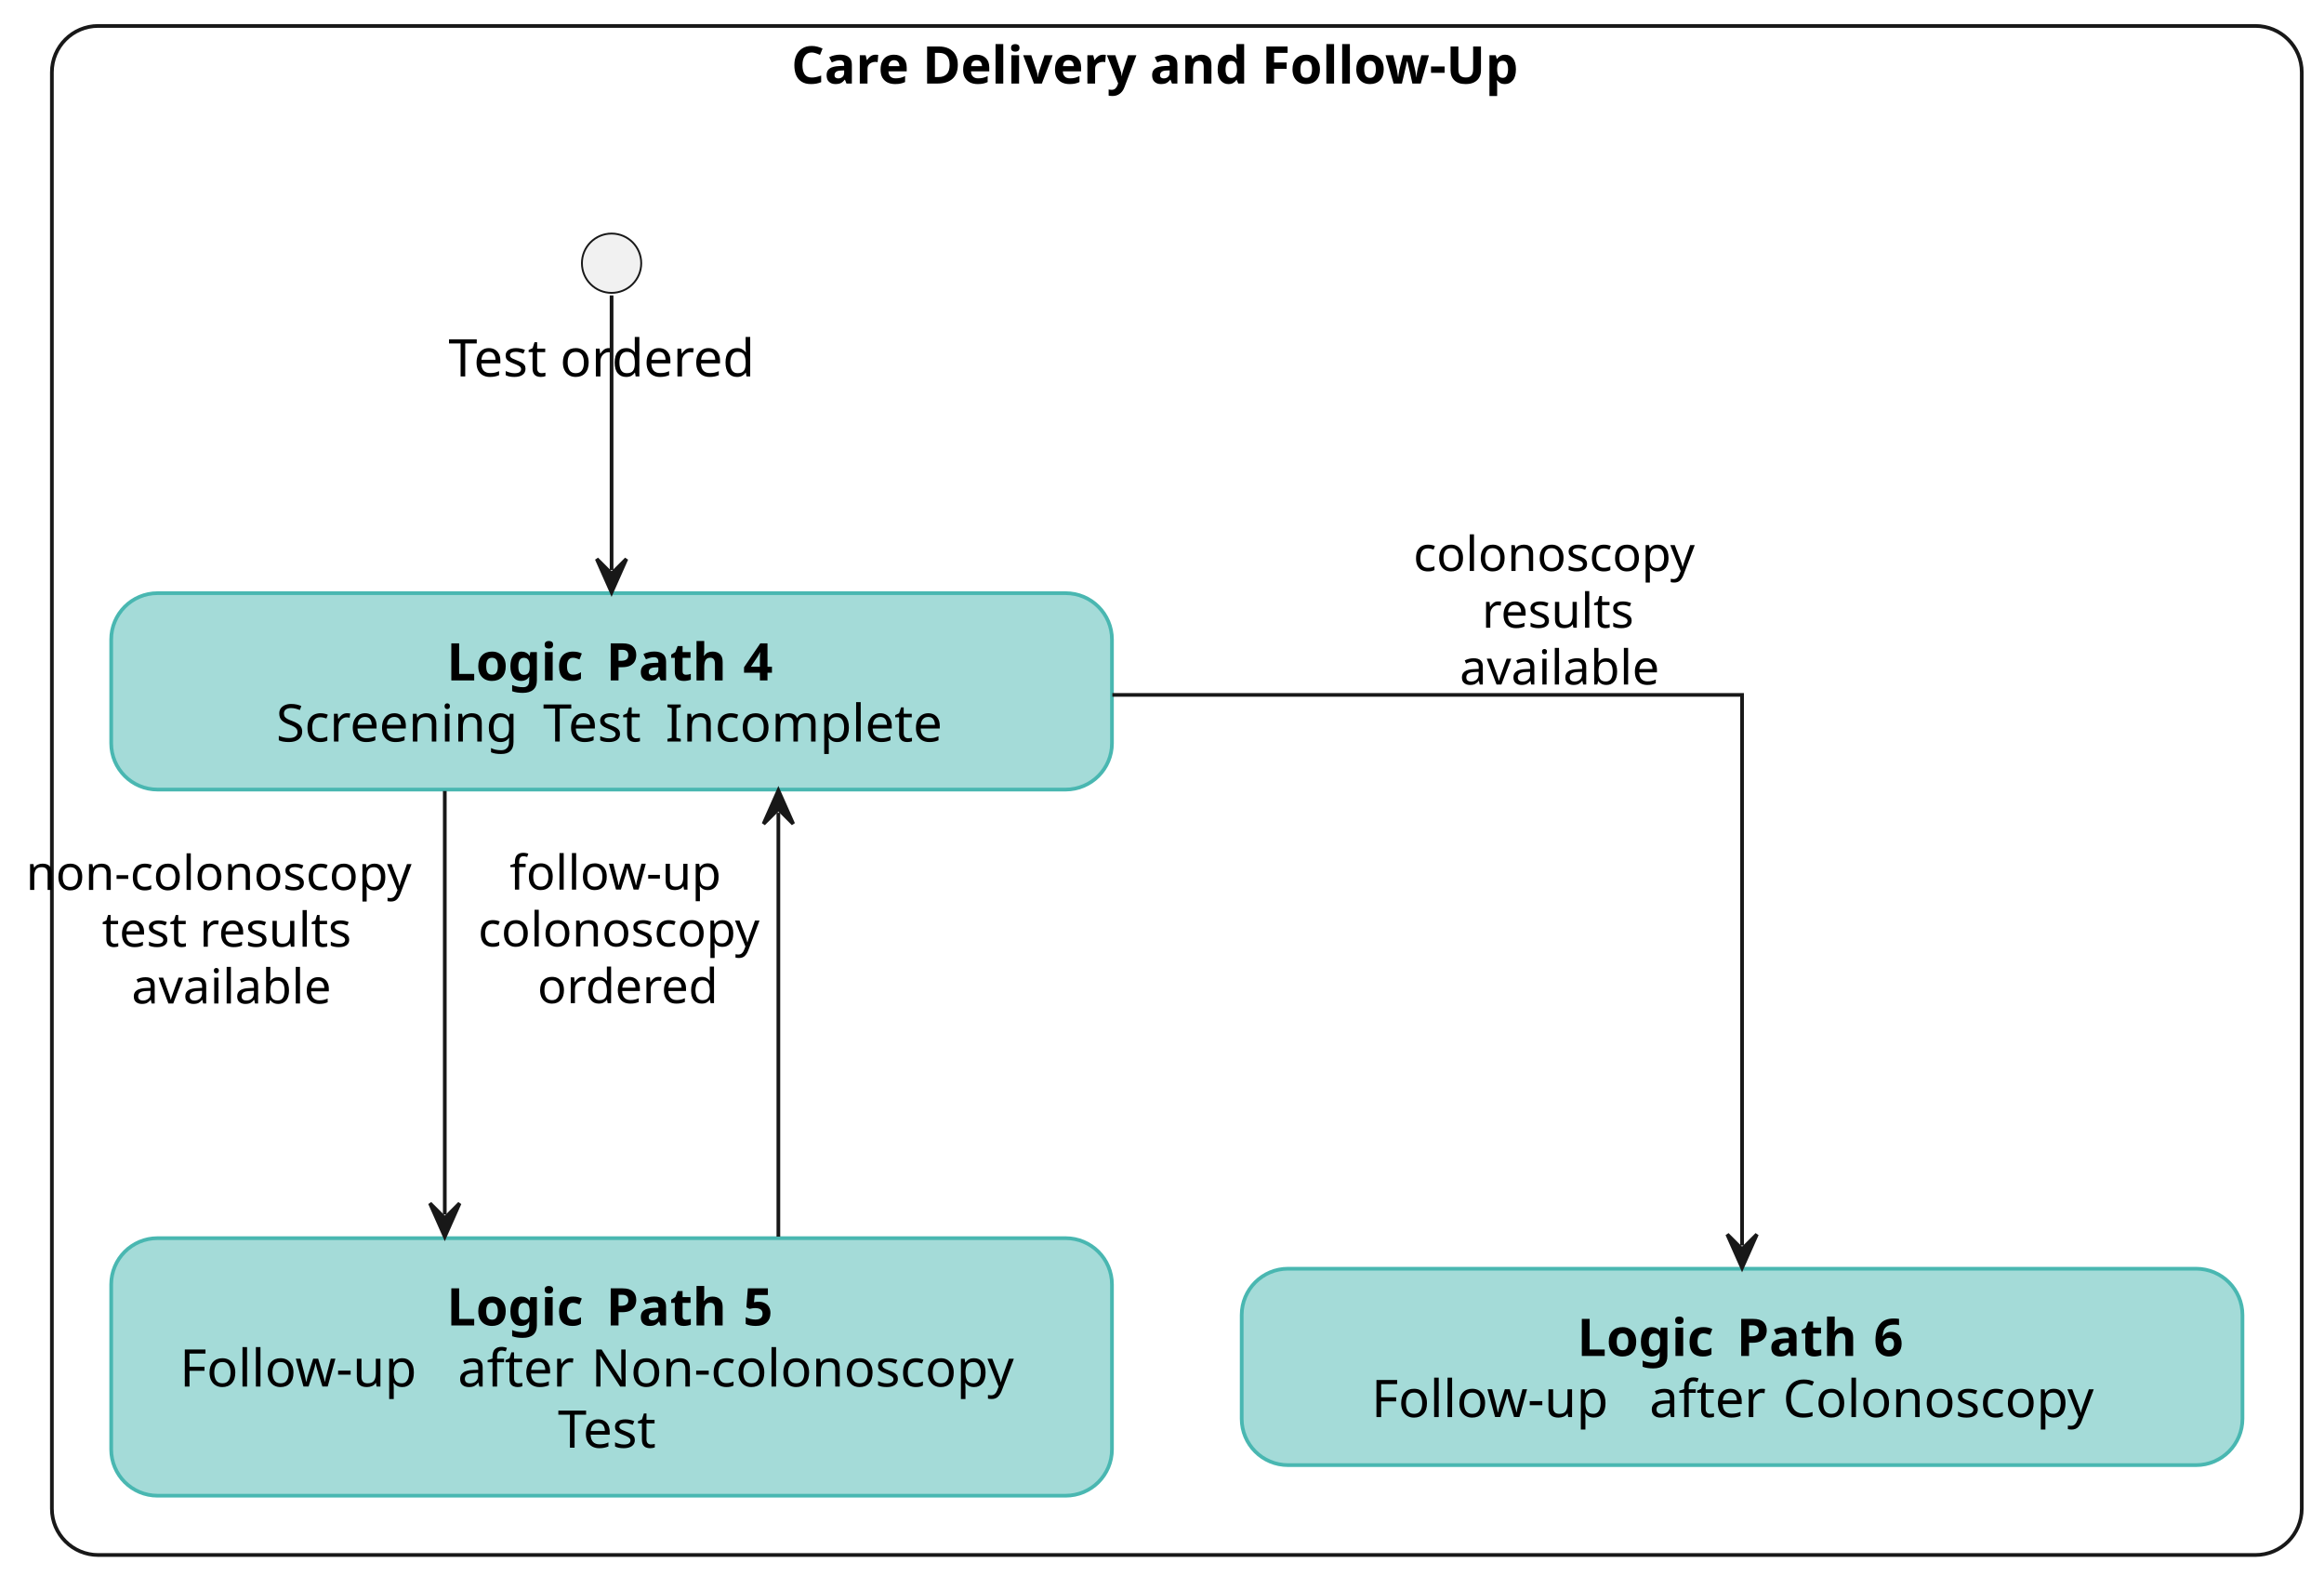
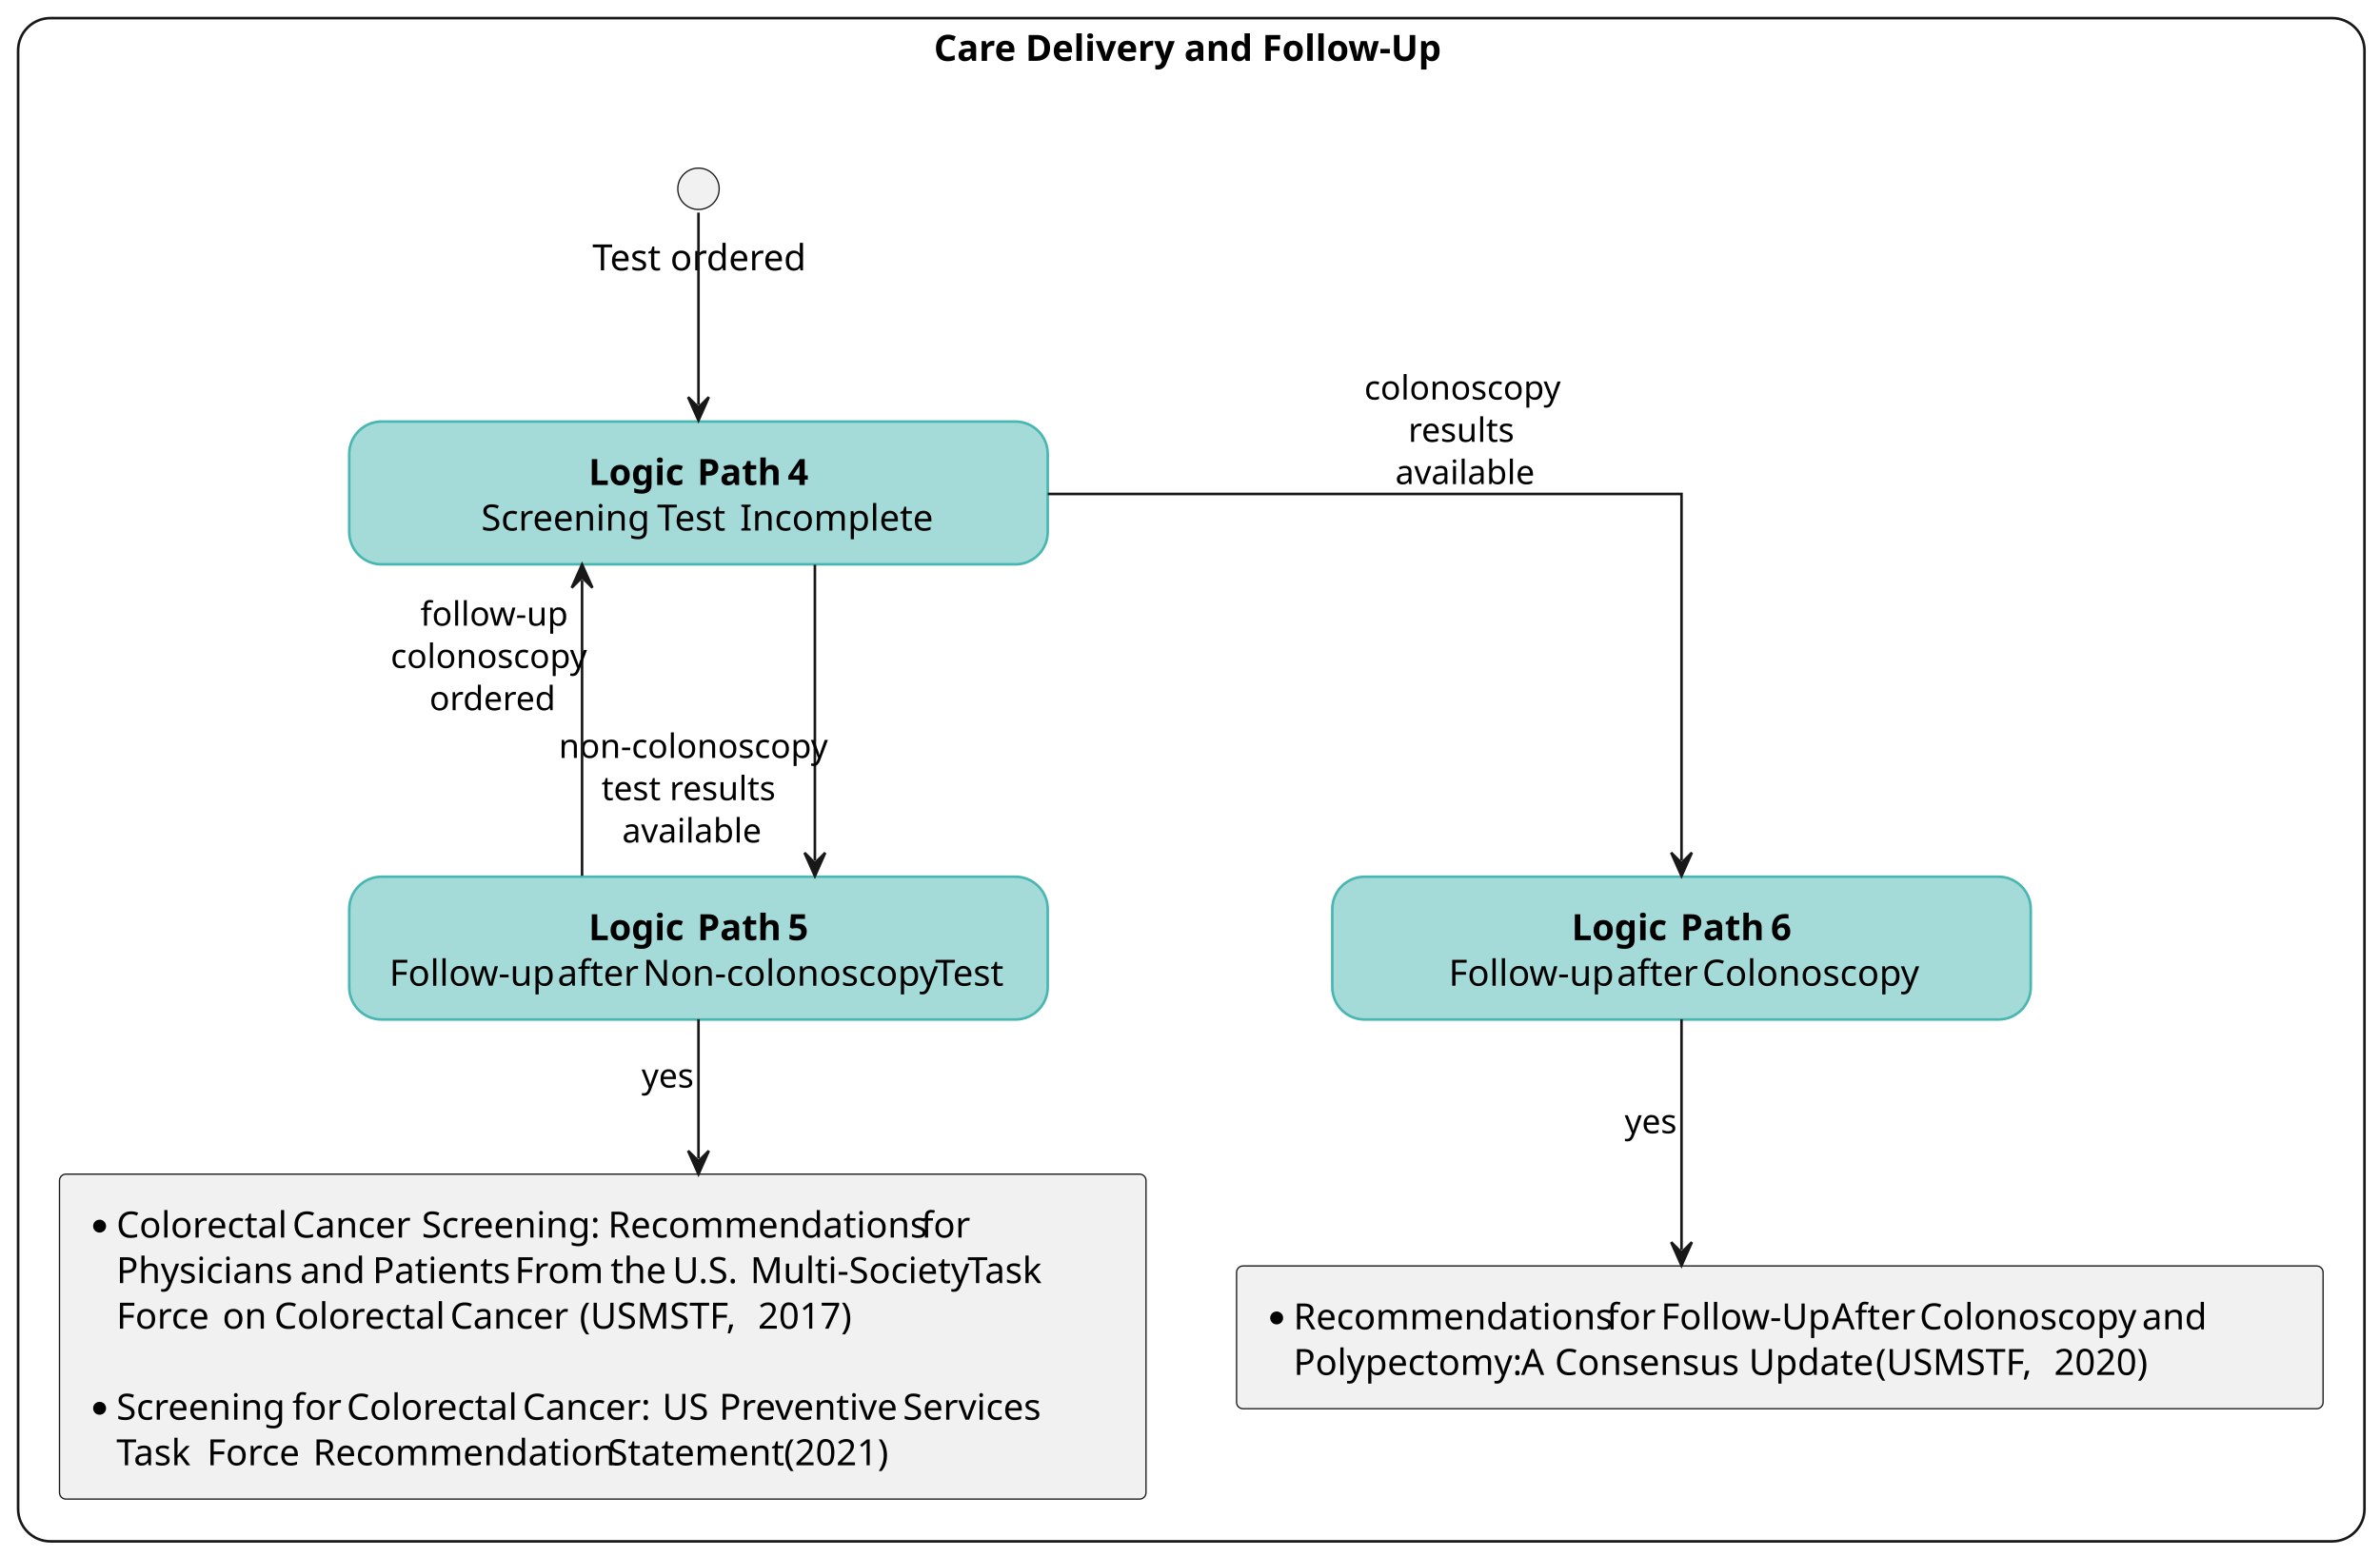
- <svg xmlns="http://www.w3.org/2000/svg" contentStyleType="text/css" height="425px" preserveAspectRatio="none" style="width:627px;height:425px;background:#FFFFFF;" version="1.1" viewBox="0 0 627 425" width="627px" zoomAndPan="magnify">
+ <svg xmlns="http://www.w3.org/2000/svg" contentStyleType="text/css" height="602px" preserveAspectRatio="none" style="width:920px;height:602px;background:#FFFFFF;" version="1.1" viewBox="0 0 920 602" width="920px" zoomAndPan="magnify">
  <defs />
  <g>
    <g id="cluster_followup">
-       <rect fill="none" height="412.44" rx="12.5" ry="12.5" style="stroke:#181818;stroke-width:1.0;" width="607" x="14" y="7" />
-       <text fill="#000000" font-family="sans-serif" font-size="14" font-weight="bold" lengthAdjust="spacing" textLength="208" x="213.5" y="22.535">Care Delivery and Follow-Up</text>
+       <rect fill="none" height="589" rx="12.5" ry="12.5" style="stroke:#181818;stroke-width:1.0;" width="907" x="7" y="7" />
+       <text fill="#000000" font-family="sans-serif" font-size="14" font-weight="bold" lengthAdjust="spacing" textLength="199" x="361" y="23.533">Care Delivery and Follow-Up</text>
    </g>
    <g id="elem_path_screen">
-       <rect fill="#A4DBD8" height="52.977" rx="12.5" ry="12.5" style="stroke:#49B7B1;stroke-width:1.0;" width="270" x="30" y="160" />
-       <text fill="#000000" font-family="sans-serif" font-size="14" font-weight="bold" lengthAdjust="spacing" textLength="38" x="120.5" y="183.535">Logic</text>
-       <text fill="#000000" font-family="sans-serif" font-size="14" font-weight="bold" lengthAdjust="spacing" textLength="5" x="158.5" y="183.535"> </text>
-       <text fill="#000000" font-family="sans-serif" font-size="14" font-weight="bold" lengthAdjust="spacing" textLength="32" x="163.5" y="183.535">Path</text>
-       <text fill="#000000" font-family="sans-serif" font-size="14" font-weight="bold" lengthAdjust="spacing" textLength="5" x="195.5" y="183.535"> </text>
-       <text fill="#000000" font-family="sans-serif" font-size="14" font-weight="bold" lengthAdjust="spacing" textLength="9" x="200.5" y="183.535">4</text>
-       <text fill="#000000" font-family="sans-serif" font-size="14" lengthAdjust="spacing" textLength="68" x="74.5" y="200.023">Screening</text>
-       <text fill="#000000" font-family="sans-serif" font-size="14" lengthAdjust="spacing" textLength="4" x="142.5" y="200.023"> </text>
-       <text fill="#000000" font-family="sans-serif" font-size="14" lengthAdjust="spacing" textLength="29" x="146.5" y="200.023">Test</text>
-       <text fill="#000000" font-family="sans-serif" font-size="14" lengthAdjust="spacing" textLength="4" x="175.5" y="200.023"> </text>
-       <text fill="#000000" font-family="sans-serif" font-size="14" lengthAdjust="spacing" textLength="76" x="179.5" y="200.023">Incomplete</text>
+       <rect fill="#A4DBD8" height="55.219" rx="12.5" ry="12.5" style="stroke:#49B7B1;stroke-width:1.0;" width="270" x="135" y="163" />
+       <text fill="#000000" font-family="sans-serif" font-size="14" font-weight="bold" lengthAdjust="spacing" textLength="38" x="227.5" y="187.533">Logic</text>
+       <text fill="#000000" font-family="sans-serif" font-size="14" font-weight="bold" lengthAdjust="spacing" textLength="4" x="265.5" y="187.533"> </text>
+       <text fill="#000000" font-family="sans-serif" font-size="14" font-weight="bold" lengthAdjust="spacing" textLength="31" x="269.5" y="187.533">Path</text>
+       <text fill="#000000" font-family="sans-serif" font-size="14" font-weight="bold" lengthAdjust="spacing" textLength="4" x="300.5" y="187.533"> </text>
+       <text fill="#000000" font-family="sans-serif" font-size="14" font-weight="bold" lengthAdjust="spacing" textLength="8" x="304.5" y="187.533">4</text>
+       <text fill="#000000" font-family="sans-serif" font-size="14" lengthAdjust="spacing" textLength="64" x="186" y="205.143">Screening</text>
+       <text fill="#000000" font-family="sans-serif" font-size="14" lengthAdjust="spacing" textLength="4" x="250" y="205.143"> </text>
+       <text fill="#000000" font-family="sans-serif" font-size="14" lengthAdjust="spacing" textLength="28" x="254" y="205.143">Test</text>
+       <text fill="#000000" font-family="sans-serif" font-size="14" lengthAdjust="spacing" textLength="4" x="282" y="205.143"> </text>
+       <text fill="#000000" font-family="sans-serif" font-size="14" lengthAdjust="spacing" textLength="68" x="286" y="205.143">Incomplete</text>
    </g>
    <g id="elem_path_followup">
-       <rect fill="#A4DBD8" height="69.465" rx="12.5" ry="12.5" style="stroke:#49B7B1;stroke-width:1.0;" width="270" x="30" y="333.98" />
-       <text fill="#000000" font-family="sans-serif" font-size="14" font-weight="bold" lengthAdjust="spacing" textLength="38" x="120.5" y="357.515">Logic</text>
-       <text fill="#000000" font-family="sans-serif" font-size="14" font-weight="bold" lengthAdjust="spacing" textLength="5" x="158.5" y="357.515"> </text>
-       <text fill="#000000" font-family="sans-serif" font-size="14" font-weight="bold" lengthAdjust="spacing" textLength="32" x="163.5" y="357.515">Path</text>
-       <text fill="#000000" font-family="sans-serif" font-size="14" font-weight="bold" lengthAdjust="spacing" textLength="5" x="195.5" y="357.515"> </text>
-       <text fill="#000000" font-family="sans-serif" font-size="14" font-weight="bold" lengthAdjust="spacing" textLength="9" x="200.5" y="357.515">5</text>
-       <text fill="#000000" font-family="sans-serif" font-size="14" lengthAdjust="spacing" textLength="71" x="48.5" y="374.003">Follow-up</text>
-       <text fill="#000000" font-family="sans-serif" font-size="14" lengthAdjust="spacing" textLength="4" x="119.5" y="374.003"> </text>
-       <text fill="#000000" font-family="sans-serif" font-size="14" lengthAdjust="spacing" textLength="32" x="123.5" y="374.003">after</text>
-       <text fill="#000000" font-family="sans-serif" font-size="14" lengthAdjust="spacing" textLength="4" x="155.5" y="374.003"> </text>
-       <text fill="#000000" font-family="sans-serif" font-size="14" lengthAdjust="spacing" textLength="122" x="159.5" y="374.003">Non-colonoscopy</text>
-       <text fill="#000000" font-family="sans-serif" font-size="14" lengthAdjust="spacing" textLength="29" x="150.5" y="390.492">Test</text>
+       <rect fill="#A4DBD8" height="55.219" rx="12.5" ry="12.5" style="stroke:#49B7B1;stroke-width:1.0;" width="270" x="135" y="339" />
+       <text fill="#000000" font-family="sans-serif" font-size="14" font-weight="bold" lengthAdjust="spacing" textLength="38" x="227.5" y="363.533">Logic</text>
+       <text fill="#000000" font-family="sans-serif" font-size="14" font-weight="bold" lengthAdjust="spacing" textLength="4" x="265.5" y="363.533"> </text>
+       <text fill="#000000" font-family="sans-serif" font-size="14" font-weight="bold" lengthAdjust="spacing" textLength="31" x="269.5" y="363.533">Path</text>
+       <text fill="#000000" font-family="sans-serif" font-size="14" font-weight="bold" lengthAdjust="spacing" textLength="4" x="300.5" y="363.533"> </text>
+       <text fill="#000000" font-family="sans-serif" font-size="14" font-weight="bold" lengthAdjust="spacing" textLength="8" x="304.5" y="363.533">5</text>
+       <text fill="#000000" font-family="sans-serif" font-size="14" lengthAdjust="spacing" textLength="61" x="150.5" y="381.143">Follow-up</text>
+       <text fill="#000000" font-family="sans-serif" font-size="14" lengthAdjust="spacing" textLength="4" x="211.5" y="381.143"> </text>
+       <text fill="#000000" font-family="sans-serif" font-size="14" lengthAdjust="spacing" textLength="29" x="215.5" y="381.143">after</text>
+       <text fill="#000000" font-family="sans-serif" font-size="14" lengthAdjust="spacing" textLength="4" x="244.5" y="381.143"> </text>
+       <text fill="#000000" font-family="sans-serif" font-size="14" lengthAdjust="spacing" textLength="109" x="248.5" y="381.143">Non-colonoscopy</text>
+       <text fill="#000000" font-family="sans-serif" font-size="14" lengthAdjust="spacing" textLength="4" x="357.5" y="381.143"> </text>
+       <text fill="#000000" font-family="sans-serif" font-size="14" lengthAdjust="spacing" textLength="28" x="361.5" y="381.143">Test</text>
+     </g>
+     <g id="elem_ref_nonColonoscopyFollowup">
+       <rect fill="#F1F1F1" height="125.656" rx="2.5" ry="2.5" style="stroke:#181818;stroke-width:0.5;" width="420" x="23" y="454" />
+       <ellipse cx="38.5" cy="474.109" fill="#000000" rx="2.5" ry="2.5" style="stroke:#000000;stroke-width:0.0;" />
+       <text fill="#000000" font-family="sans-serif" font-size="14" lengthAdjust="spacing" textLength="64" x="45" y="478.533">Colorectal</text>
+       <text fill="#000000" font-family="sans-serif" font-size="14" lengthAdjust="spacing" textLength="4" x="109" y="478.533"> </text>
+       <text fill="#000000" font-family="sans-serif" font-size="14" lengthAdjust="spacing" textLength="46" x="113" y="478.533">Cancer</text>
+       <text fill="#000000" font-family="sans-serif" font-size="14" lengthAdjust="spacing" textLength="4" x="159" y="478.533"> </text>
+       <text fill="#000000" font-family="sans-serif" font-size="14" lengthAdjust="spacing" textLength="68" x="163" y="478.533">Screening:</text>
+       <text fill="#000000" font-family="sans-serif" font-size="14" lengthAdjust="spacing" textLength="4" x="231" y="478.533"> </text>
+       <text fill="#000000" font-family="sans-serif" font-size="14" lengthAdjust="spacing" textLength="117" x="235" y="478.533">Recommendations</text>
+       <text fill="#000000" font-family="sans-serif" font-size="14" lengthAdjust="spacing" textLength="4" x="352" y="478.533"> </text>
+       <text fill="#000000" font-family="sans-serif" font-size="14" lengthAdjust="spacing" textLength="17" x="356" y="478.533">for</text>
+       <text fill="#000000" font-family="sans-serif" font-size="14" lengthAdjust="spacing" textLength="67" x="45" y="496.143">Physicians</text>
+       <text fill="#000000" font-family="sans-serif" font-size="14" lengthAdjust="spacing" textLength="4" x="112" y="496.143"> </text>
+       <text fill="#000000" font-family="sans-serif" font-size="14" lengthAdjust="spacing" textLength="24" x="116" y="496.143">and</text>
+       <text fill="#000000" font-family="sans-serif" font-size="14" lengthAdjust="spacing" textLength="4" x="140" y="496.143"> </text>
+       <text fill="#000000" font-family="sans-serif" font-size="14" lengthAdjust="spacing" textLength="51" x="144" y="496.143">Patients</text>
+       <text fill="#000000" font-family="sans-serif" font-size="14" lengthAdjust="spacing" textLength="4" x="195" y="496.143"> </text>
+       <text fill="#000000" font-family="sans-serif" font-size="14" lengthAdjust="spacing" textLength="33" x="199" y="496.143">From</text>
+       <text fill="#000000" font-family="sans-serif" font-size="14" lengthAdjust="spacing" textLength="4" x="232" y="496.143"> </text>
+       <text fill="#000000" font-family="sans-serif" font-size="14" lengthAdjust="spacing" textLength="20" x="236" y="496.143">the</text>
+       <text fill="#000000" font-family="sans-serif" font-size="14" lengthAdjust="spacing" textLength="4" x="256" y="496.143"> </text>
+       <text fill="#000000" font-family="sans-serif" font-size="14" lengthAdjust="spacing" textLength="26" x="260" y="496.143">U.S.</text>
+       <text fill="#000000" font-family="sans-serif" font-size="14" lengthAdjust="spacing" textLength="4" x="286" y="496.143"> </text>
+       <text fill="#000000" font-family="sans-serif" font-size="14" lengthAdjust="spacing" textLength="80" x="290" y="496.143">Multi-Society</text>
+       <text fill="#000000" font-family="sans-serif" font-size="14" lengthAdjust="spacing" textLength="4" x="370" y="496.143"> </text>
+       <text fill="#000000" font-family="sans-serif" font-size="14" lengthAdjust="spacing" textLength="31" x="374" y="496.143">Task</text>
+       <text fill="#000000" font-family="sans-serif" font-size="14" lengthAdjust="spacing" textLength="37" x="45" y="513.752">Force</text>
+       <text fill="#000000" font-family="sans-serif" font-size="14" lengthAdjust="spacing" textLength="4" x="82" y="513.752"> </text>
+       <text fill="#000000" font-family="sans-serif" font-size="14" lengthAdjust="spacing" textLength="16" x="86" y="513.752">on</text>
+       <text fill="#000000" font-family="sans-serif" font-size="14" lengthAdjust="spacing" textLength="4" x="102" y="513.752"> </text>
+       <text fill="#000000" font-family="sans-serif" font-size="14" lengthAdjust="spacing" textLength="64" x="106" y="513.752">Colorectal</text>
+       <text fill="#000000" font-family="sans-serif" font-size="14" lengthAdjust="spacing" textLength="4" x="170" y="513.752"> </text>
+       <text fill="#000000" font-family="sans-serif" font-size="14" lengthAdjust="spacing" textLength="46" x="174" y="513.752">Cancer</text>
+       <text fill="#000000" font-family="sans-serif" font-size="14" lengthAdjust="spacing" textLength="4" x="220" y="513.752"> </text>
+       <text fill="#000000" font-family="sans-serif" font-size="14" lengthAdjust="spacing" textLength="65" x="224" y="513.752">(USMSTF,</text>
+       <text fill="#000000" font-family="sans-serif" font-size="14" lengthAdjust="spacing" textLength="4" x="289" y="513.752"> </text>
+       <text fill="#000000" font-family="sans-serif" font-size="14" lengthAdjust="spacing" textLength="37" x="293" y="513.752">2017)</text>
+       <text fill="#000000" font-family="sans-serif" font-size="14" lengthAdjust="spacing" textLength="4" x="33" y="531.361"> </text>
+       <ellipse cx="38.5" cy="544.547" fill="#000000" rx="2.5" ry="2.5" style="stroke:#000000;stroke-width:0.0;" />
+       <text fill="#000000" font-family="sans-serif" font-size="14" lengthAdjust="spacing" textLength="64" x="45" y="548.971">Screening</text>
+       <text fill="#000000" font-family="sans-serif" font-size="14" lengthAdjust="spacing" textLength="4" x="109" y="548.971"> </text>
+       <text fill="#000000" font-family="sans-serif" font-size="14" lengthAdjust="spacing" textLength="17" x="113" y="548.971">for</text>
+       <text fill="#000000" font-family="sans-serif" font-size="14" lengthAdjust="spacing" textLength="4" x="130" y="548.971"> </text>
+       <text fill="#000000" font-family="sans-serif" font-size="14" lengthAdjust="spacing" textLength="64" x="134" y="548.971">Colorectal</text>
+       <text fill="#000000" font-family="sans-serif" font-size="14" lengthAdjust="spacing" textLength="4" x="198" y="548.971"> </text>
+       <text fill="#000000" font-family="sans-serif" font-size="14" lengthAdjust="spacing" textLength="50" x="202" y="548.971">Cancer:</text>
+       <text fill="#000000" font-family="sans-serif" font-size="14" lengthAdjust="spacing" textLength="4" x="252" y="548.971"> </text>
+       <text fill="#000000" font-family="sans-serif" font-size="14" lengthAdjust="spacing" textLength="18" x="256" y="548.971">US</text>
+       <text fill="#000000" font-family="sans-serif" font-size="14" lengthAdjust="spacing" textLength="4" x="274" y="548.971"> </text>
+       <text fill="#000000" font-family="sans-serif" font-size="14" lengthAdjust="spacing" textLength="67" x="278" y="548.971">Preventive</text>
+       <text fill="#000000" font-family="sans-serif" font-size="14" lengthAdjust="spacing" textLength="4" x="345" y="548.971"> </text>
+       <text fill="#000000" font-family="sans-serif" font-size="14" lengthAdjust="spacing" textLength="54" x="349" y="548.971">Services</text>
+       <text fill="#000000" font-family="sans-serif" font-size="14" lengthAdjust="spacing" textLength="31" x="45" y="566.58">Task</text>
+       <text fill="#000000" font-family="sans-serif" font-size="14" lengthAdjust="spacing" textLength="4" x="76" y="566.58"> </text>
+       <text fill="#000000" font-family="sans-serif" font-size="14" lengthAdjust="spacing" textLength="37" x="80" y="566.58">Force</text>
+       <text fill="#000000" font-family="sans-serif" font-size="14" lengthAdjust="spacing" textLength="4" x="117" y="566.58"> </text>
+       <text fill="#000000" font-family="sans-serif" font-size="14" lengthAdjust="spacing" textLength="110" x="121" y="566.58">Recommendation</text>
+       <text fill="#000000" font-family="sans-serif" font-size="14" lengthAdjust="spacing" textLength="4" x="231" y="566.58"> </text>
+       <text fill="#000000" font-family="sans-serif" font-size="14" lengthAdjust="spacing" textLength="64" x="235" y="566.58">Statement</text>
+       <text fill="#000000" font-family="sans-serif" font-size="14" lengthAdjust="spacing" textLength="4" x="299" y="566.58"> </text>
+       <text fill="#000000" font-family="sans-serif" font-size="14" lengthAdjust="spacing" textLength="42" x="303" y="566.58">(2021)</text>
    </g>
    <g id="elem_path_followup_col">
-       <rect fill="#A4DBD8" height="52.977" rx="12.5" ry="12.5" style="stroke:#49B7B1;stroke-width:1.0;" width="270" x="335" y="342.22" />
-       <text fill="#000000" font-family="sans-serif" font-size="14" font-weight="bold" lengthAdjust="spacing" textLength="38" x="425.5" y="365.755">Logic</text>
-       <text fill="#000000" font-family="sans-serif" font-size="14" font-weight="bold" lengthAdjust="spacing" textLength="5" x="463.5" y="365.755"> </text>
-       <text fill="#000000" font-family="sans-serif" font-size="14" font-weight="bold" lengthAdjust="spacing" textLength="32" x="468.5" y="365.755">Path</text>
-       <text fill="#000000" font-family="sans-serif" font-size="14" font-weight="bold" lengthAdjust="spacing" textLength="5" x="500.5" y="365.755"> </text>
-       <text fill="#000000" font-family="sans-serif" font-size="14" font-weight="bold" lengthAdjust="spacing" textLength="9" x="505.5" y="365.755">6</text>
-       <text fill="#000000" font-family="sans-serif" font-size="14" lengthAdjust="spacing" textLength="71" x="370" y="382.243">Follow-up</text>
-       <text fill="#000000" font-family="sans-serif" font-size="14" lengthAdjust="spacing" textLength="4" x="441" y="382.243"> </text>
-       <text fill="#000000" font-family="sans-serif" font-size="14" lengthAdjust="spacing" textLength="32" x="445" y="382.243">after</text>
-       <text fill="#000000" font-family="sans-serif" font-size="14" lengthAdjust="spacing" textLength="4" x="477" y="382.243"> </text>
-       <text fill="#000000" font-family="sans-serif" font-size="14" lengthAdjust="spacing" textLength="89" x="481" y="382.243">Colonoscopy</text>
+       <rect fill="#A4DBD8" height="55.219" rx="12.5" ry="12.5" style="stroke:#49B7B1;stroke-width:1.0;" width="270" x="515" y="339" />
+       <text fill="#000000" font-family="sans-serif" font-size="14" font-weight="bold" lengthAdjust="spacing" textLength="38" x="607.5" y="363.533">Logic</text>
+       <text fill="#000000" font-family="sans-serif" font-size="14" font-weight="bold" lengthAdjust="spacing" textLength="4" x="645.5" y="363.533"> </text>
+       <text fill="#000000" font-family="sans-serif" font-size="14" font-weight="bold" lengthAdjust="spacing" textLength="31" x="649.5" y="363.533">Path</text>
+       <text fill="#000000" font-family="sans-serif" font-size="14" font-weight="bold" lengthAdjust="spacing" textLength="4" x="680.5" y="363.533"> </text>
+       <text fill="#000000" font-family="sans-serif" font-size="14" font-weight="bold" lengthAdjust="spacing" textLength="8" x="684.5" y="363.533">6</text>
+       <text fill="#000000" font-family="sans-serif" font-size="14" lengthAdjust="spacing" textLength="61" x="560" y="381.143">Follow-up</text>
+       <text fill="#000000" font-family="sans-serif" font-size="14" lengthAdjust="spacing" textLength="4" x="621" y="381.143"> </text>
+       <text fill="#000000" font-family="sans-serif" font-size="14" lengthAdjust="spacing" textLength="29" x="625" y="381.143">after</text>
+       <text fill="#000000" font-family="sans-serif" font-size="14" lengthAdjust="spacing" textLength="4" x="654" y="381.143"> </text>
+       <text fill="#000000" font-family="sans-serif" font-size="14" lengthAdjust="spacing" textLength="82" x="658" y="381.143">Colonoscopy</text>
    </g>
-     <g id="elem_start">
-       <ellipse cx="165" cy="71" fill="#F1F1F1" rx="8" ry="8" style="stroke:#181818;stroke-width:0.5;" />
-       <text fill="#000000" font-family="sans-serif" font-size="14" lengthAdjust="spacing" textLength="88" x="121" y="101.535">Test ordered</text>
+     <g id="elem_ref_colonoscopyFollowup">
+       <rect fill="#F1F1F1" height="55.219" rx="2.5" ry="2.5" style="stroke:#181818;stroke-width:0.5;" width="420" x="478" y="489.5" />
+       <ellipse cx="493.5" cy="509.609" fill="#000000" rx="2.5" ry="2.5" style="stroke:#000000;stroke-width:0.0;" />
+       <text fill="#000000" font-family="sans-serif" font-size="14" lengthAdjust="spacing" textLength="117" x="500" y="514.033">Recommendations</text>
+       <text fill="#000000" font-family="sans-serif" font-size="14" lengthAdjust="spacing" textLength="4" x="617" y="514.033"> </text>
+       <text fill="#000000" font-family="sans-serif" font-size="14" lengthAdjust="spacing" textLength="17" x="621" y="514.033">for</text>
+       <text fill="#000000" font-family="sans-serif" font-size="14" lengthAdjust="spacing" textLength="4" x="638" y="514.033"> </text>
+       <text fill="#000000" font-family="sans-serif" font-size="14" lengthAdjust="spacing" textLength="62" x="642" y="514.033">Follow-Up</text>
+       <text fill="#000000" font-family="sans-serif" font-size="14" lengthAdjust="spacing" textLength="4" x="704" y="514.033"> </text>
+       <text fill="#000000" font-family="sans-serif" font-size="14" lengthAdjust="spacing" textLength="30" x="708" y="514.033">After</text>
+       <text fill="#000000" font-family="sans-serif" font-size="14" lengthAdjust="spacing" textLength="4" x="738" y="514.033"> </text>
+       <text fill="#000000" font-family="sans-serif" font-size="14" lengthAdjust="spacing" textLength="82" x="742" y="514.033">Colonoscopy</text>
+       <text fill="#000000" font-family="sans-serif" font-size="14" lengthAdjust="spacing" textLength="4" x="824" y="514.033"> </text>
+       <text fill="#000000" font-family="sans-serif" font-size="14" lengthAdjust="spacing" textLength="24" x="828" y="514.033">and</text>
+       <text fill="#000000" font-family="sans-serif" font-size="14" lengthAdjust="spacing" textLength="84" x="500" y="531.643">Polypectomy:</text>
+       <text fill="#000000" font-family="sans-serif" font-size="14" lengthAdjust="spacing" textLength="4" x="584" y="531.643"> </text>
+       <text fill="#000000" font-family="sans-serif" font-size="14" lengthAdjust="spacing" textLength="9" x="588" y="531.643">A</text>
+       <text fill="#000000" font-family="sans-serif" font-size="14" lengthAdjust="spacing" textLength="4" x="597" y="531.643"> </text>
+       <text fill="#000000" font-family="sans-serif" font-size="14" lengthAdjust="spacing" textLength="71" x="601" y="531.643">Consensus</text>
+       <text fill="#000000" font-family="sans-serif" font-size="14" lengthAdjust="spacing" textLength="4" x="672" y="531.643"> </text>
+       <text fill="#000000" font-family="sans-serif" font-size="14" lengthAdjust="spacing" textLength="45" x="676" y="531.643">Update</text>
+       <text fill="#000000" font-family="sans-serif" font-size="14" lengthAdjust="spacing" textLength="4" x="721" y="531.643"> </text>
+       <text fill="#000000" font-family="sans-serif" font-size="14" lengthAdjust="spacing" textLength="65" x="725" y="531.643">(USMSTF,</text>
+       <text fill="#000000" font-family="sans-serif" font-size="14" lengthAdjust="spacing" textLength="4" x="790" y="531.643"> </text>
+       <text fill="#000000" font-family="sans-serif" font-size="14" lengthAdjust="spacing" textLength="37" x="794" y="531.643">2020)</text>
    </g>
-     <g id="link_start_path_screen">
-       <path d="M165,79.68 C165,96.47 165,127.99 165,153.77 " fill="none" id="start-to-path_screen" style="stroke:#181818;stroke-width:1.0;" />
-       <polygon fill="#181818" points="165,159.77,169,150.77,165,154.77,161,150.77,165,159.77" style="stroke:#181818;stroke-width:1.0;" />
+     <g id="elem_start_path">
+       <ellipse cx="270" cy="73" fill="#F1F1F1" rx="8" ry="8" style="stroke:#181818;stroke-width:0.5;" />
+       <text fill="#000000" font-family="sans-serif" font-size="14" lengthAdjust="spacing" textLength="82" x="229" y="104.533">Test ordered</text>
+     </g>
+     <g id="link_start_path_path_screen">
+       <path d="M270,82.22 C270,99.32 270,130.56 270,156.56 " fill="none" id="start_path-to-path_screen" style="stroke:#181818;stroke-width:1.0;" />
+       <polygon fill="#181818" points="270,162.56,274,153.56,270,157.56,266,153.56,270,162.56" style="stroke:#181818;stroke-width:1.0;" />
    </g>
    <g id="link_path_screen_path_followup">
-       <path d="M120,213.37 C120,245.25 120,292.47 120,327.58 " fill="none" id="path_screen-to-path_followup" style="stroke:#181818;stroke-width:1.0;" />
-       <polygon fill="#181818" points="120,333.58,124,324.58,120,328.58,116,324.58,120,333.58" style="stroke:#181818;stroke-width:1.0;" />
-       <text fill="#000000" font-family="sans-serif" font-size="13" lengthAdjust="spacing" textLength="112" x="7" y="240.048">non-colonoscopy</text>
-       <text fill="#000000" font-family="sans-serif" font-size="13" lengthAdjust="spacing" textLength="71" x="27.5" y="255.359">test results</text>
-       <text fill="#000000" font-family="sans-serif" font-size="13" lengthAdjust="spacing" textLength="55" x="35.5" y="270.67">available</text>
+       <path d="M315,218.39 C315,251.34 315,299.84 315,332.74 " fill="none" id="path_screen-to-path_followup" style="stroke:#181818;stroke-width:1.0;" />
+       <polygon fill="#181818" points="315,338.74,319,329.74,315,333.74,311,329.74,315,338.74" style="stroke:#181818;stroke-width:1.0;" />
+       <text fill="#000000" font-family="sans-serif" font-size="13" lengthAdjust="spacing" textLength="98" x="216" y="293.065">non-colonoscopy</text>
+       <text fill="#000000" font-family="sans-serif" font-size="13" lengthAdjust="spacing" textLength="65" x="232.5" y="309.417">test results</text>
+       <text fill="#000000" font-family="sans-serif" font-size="13" lengthAdjust="spacing" textLength="49" x="240.5" y="325.768">available</text>
    </g>
    <g id="link_path_followup_path_screen">
-       <path d="M210,333.57 C210,298.41 210,251.09 210,219.23 " fill="none" id="path_followup-to-path_screen" style="stroke:#181818;stroke-width:1.0;" />
-       <polygon fill="#181818" points="210,213.23,206,222.23,210,218.23,214,222.23,210,213.23" style="stroke:#181818;stroke-width:1.0;" />
-       <text fill="#000000" font-family="sans-serif" font-size="13" lengthAdjust="spacing" textLength="63" x="137.5" y="239.968">follow-up</text>
-       <text fill="#000000" font-family="sans-serif" font-size="13" lengthAdjust="spacing" textLength="80" x="129" y="255.279">colonoscopy</text>
-       <text fill="#000000" font-family="sans-serif" font-size="13" lengthAdjust="spacing" textLength="48" x="145" y="270.589">ordered</text>
+       <path d="M225,338.61 C225,305.66 225,257.16 225,224.26 " fill="none" id="path_followup-to-path_screen" style="stroke:#181818;stroke-width:1.0;" />
+       <polygon fill="#181818" points="225,218.26,221,227.26,225,223.26,229,227.26,225,218.26" style="stroke:#181818;stroke-width:1.0;" />
+       <text fill="#000000" font-family="sans-serif" font-size="13" lengthAdjust="spacing" textLength="50" x="162.5" y="241.925">follow-up</text>
+       <text fill="#000000" font-family="sans-serif" font-size="13" lengthAdjust="spacing" textLength="73" x="151" y="258.277">colonoscopy</text>
+       <text fill="#000000" font-family="sans-serif" font-size="13" lengthAdjust="spacing" textLength="43" x="166" y="274.628">ordered</text>
+     </g>
+     <g id="link_path_followup_ref_nonColonoscopyFollowup">
+       <path d="M270,394.1 C270,410.91 270,427.09 270,447.99 " fill="none" id="path_followup-to-ref_nonColonoscopyFollowup" style="stroke:#181818;stroke-width:1.0;" />
+       <polygon fill="#181818" points="270,453.99,274,444.99,270,448.99,266,444.99,270,453.99" style="stroke:#181818;stroke-width:1.0;" />
+       <text fill="#000000" font-family="sans-serif" font-size="13" lengthAdjust="spacing" textLength="21" x="248" y="420.535">yes</text>
    </g>
    <g id="link_path_screen_path_followup_col">
-       <path d="M300.11,187.44 C381.69,187.44 470,187.44 470,187.44 C470,187.44 470,285.54 470,335.96 " fill="none" id="path_screen-to-path_followup_col" style="stroke:#181818;stroke-width:1.0;" />
-       <polygon fill="#181818" points="470,341.96,474,332.96,470,336.96,466,332.96,470,341.96" style="stroke:#181818;stroke-width:1.0;" />
-       <text fill="#000000" font-family="sans-serif" font-size="13" lengthAdjust="spacing" textLength="80" x="381.32" y="154.008">colonoscopy</text>
-       <text fill="#000000" font-family="sans-serif" font-size="13" lengthAdjust="spacing" textLength="43" x="399.82" y="169.319">results</text>
-       <text fill="#000000" font-family="sans-serif" font-size="13" lengthAdjust="spacing" textLength="55" x="393.82" y="184.63">available</text>
+       <path d="M405.04,191 C514.27,191 650,191 650,191 C650,191 650,283.21 650,332.69 " fill="none" id="path_screen-to-path_followup_col" style="stroke:#181818;stroke-width:1.0;" />
+       <polygon fill="#181818" points="650,338.69,654,329.69,650,333.69,646,329.69,650,338.69" style="stroke:#181818;stroke-width:1.0;" />
+       <text fill="#000000" font-family="sans-serif" font-size="13" lengthAdjust="spacing" textLength="73" x="527.37" y="154.495">colonoscopy</text>
+       <text fill="#000000" font-family="sans-serif" font-size="13" lengthAdjust="spacing" textLength="39" x="544.37" y="170.847">results</text>
+       <text fill="#000000" font-family="sans-serif" font-size="13" lengthAdjust="spacing" textLength="49" x="539.37" y="187.198">available</text>
+     </g>
+     <g id="link_path_followup_col_ref_colonoscopyFollowup">
+       <path d="M650,394.1 C650,421.17 650,456.22 650,483.32 " fill="none" id="path_followup_col-to-ref_colonoscopyFollowup" style="stroke:#181818;stroke-width:1.0;" />
+       <polygon fill="#181818" points="650,489.32,654,480.32,650,484.32,646,480.32,650,489.32" style="stroke:#181818;stroke-width:1.0;" />
+       <text fill="#000000" font-family="sans-serif" font-size="13" lengthAdjust="spacing" textLength="21" x="628" y="438.205">yes</text>
    </g>
  </g>
</svg>
